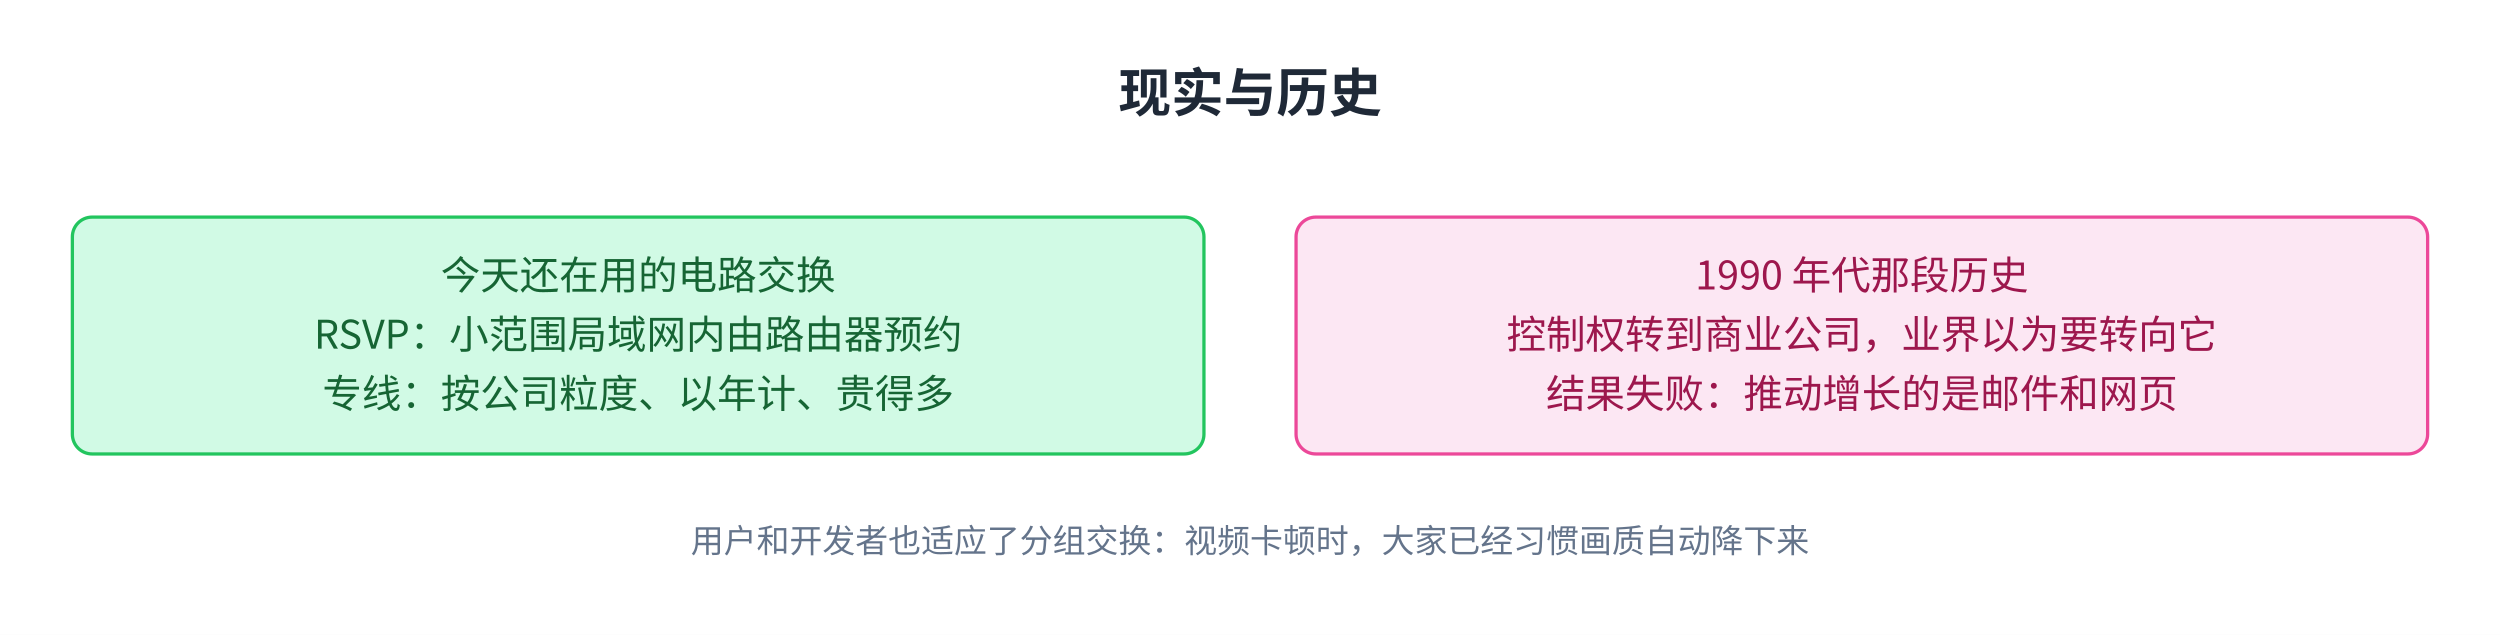
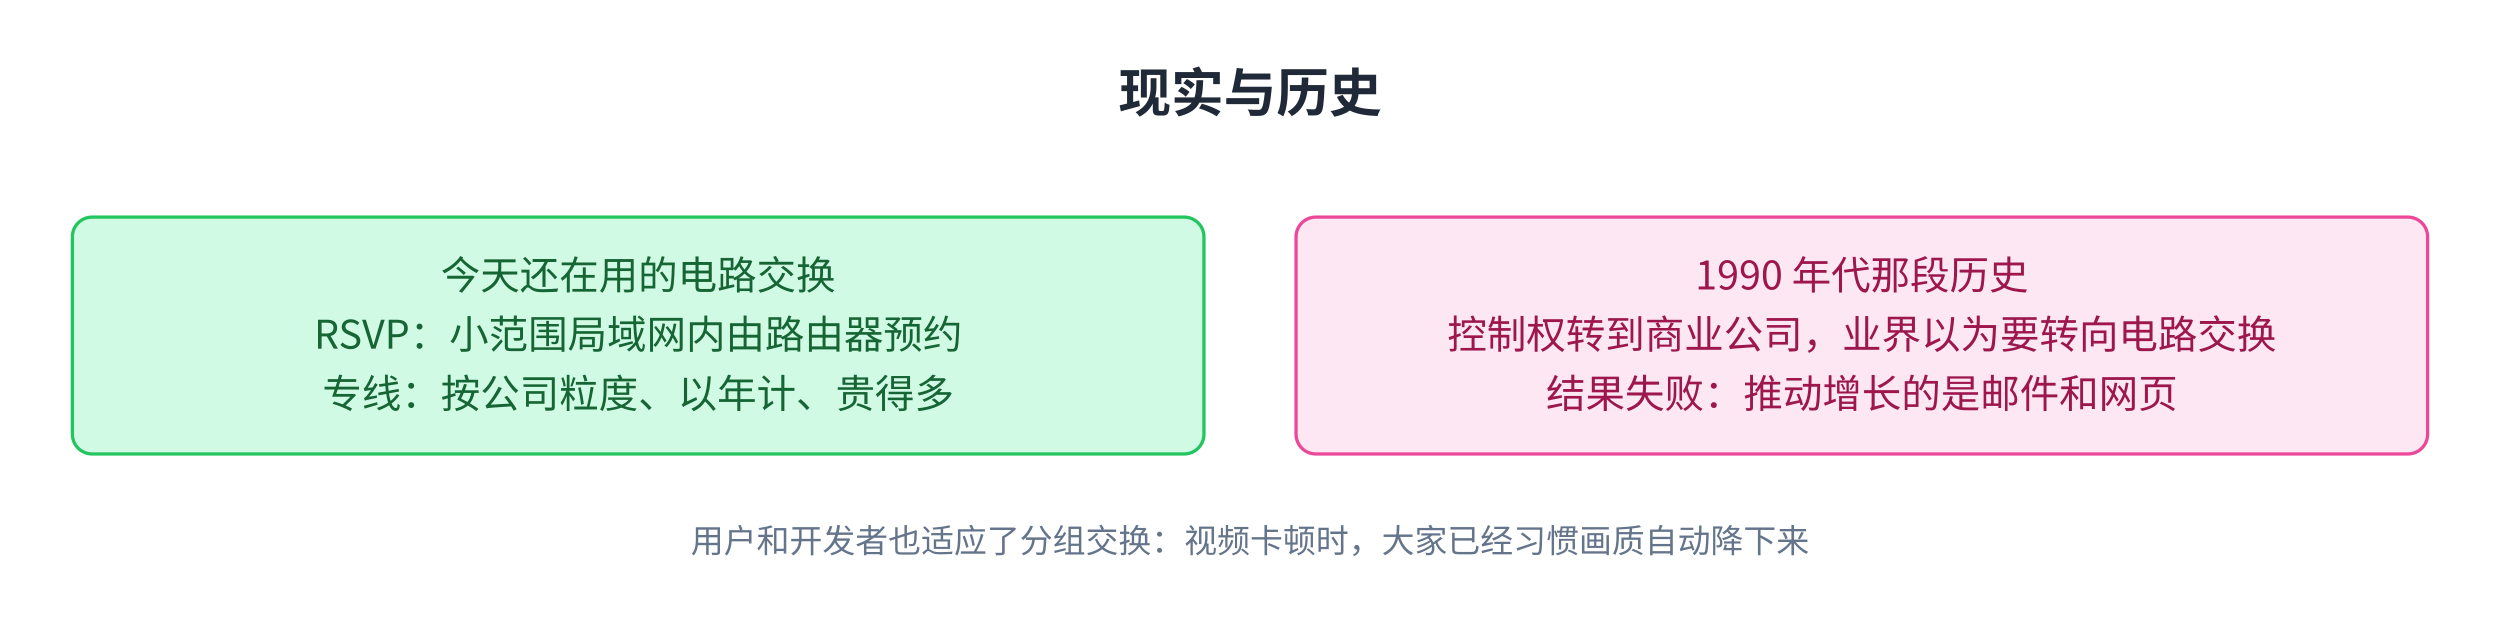
<svg xmlns="http://www.w3.org/2000/svg" viewBox="0 0 760 193" width="760" height="193" role="img" aria-labelledby="fig-sharing-10-title fig-sharing-10-desc">
  <defs>
    <style>
      text { font-family: 'PingFang SC', 'Microsoft YaHei', 'Noto Sans CJK SC', system-ui, sans-serif; }
    </style>
  </defs>
  <rect x="0" y="0" width="760" height="193" fill="#ffffff" />
  <text x="380" y="34" font-size="16" font-weight="600" fill="#1f2937" text-anchor="middle">现实与历史</text>
  <rect x="22" y="66" width="344" height="72" rx="6" fill="#d1fae5" stroke="#22c55e" />
  <text x="194" y="88" font-size="12" fill="#166534" text-anchor="middle">今天还在用的电路交换</text>
  <text x="194" y="106" font-size="12" fill="#166534" text-anchor="middle">RSVP：小范围局域网内由路由器预约</text>
  <text x="194" y="124" font-size="12" fill="#166534" text-anchor="middle">专线：按公司粒度、以年计、贵得多</text>
  <rect x="394" y="66" width="344" height="72" rx="6" fill="#fce7f3" stroke="#ec4899" />
  <text x="566" y="88" font-size="12" fill="#9d174d" text-anchor="middle">1990 年代那段历史</text>
-   <text x="566" y="106" font-size="12" fill="#9d174d" text-anchor="middle">控制权转到商业公司，业界以为要转向它</text>
+   <text x="566" y="106" font-size="12" fill="#9d174d" text-anchor="middle">控制权转到商业公司，业界以为要转向电路交换</text>
  <text x="566" y="124" font-size="12" fill="#9d174d" text-anchor="middle">结果失败：推动增长的是邮件和网页</text>
  <text x="380" y="168" font-size="10" fill="#64748b" text-anchor="middle">用户和开发者也适应了分组交换：视频卡顿时，大家已经习惯画质自动降下来</text>
</svg>
